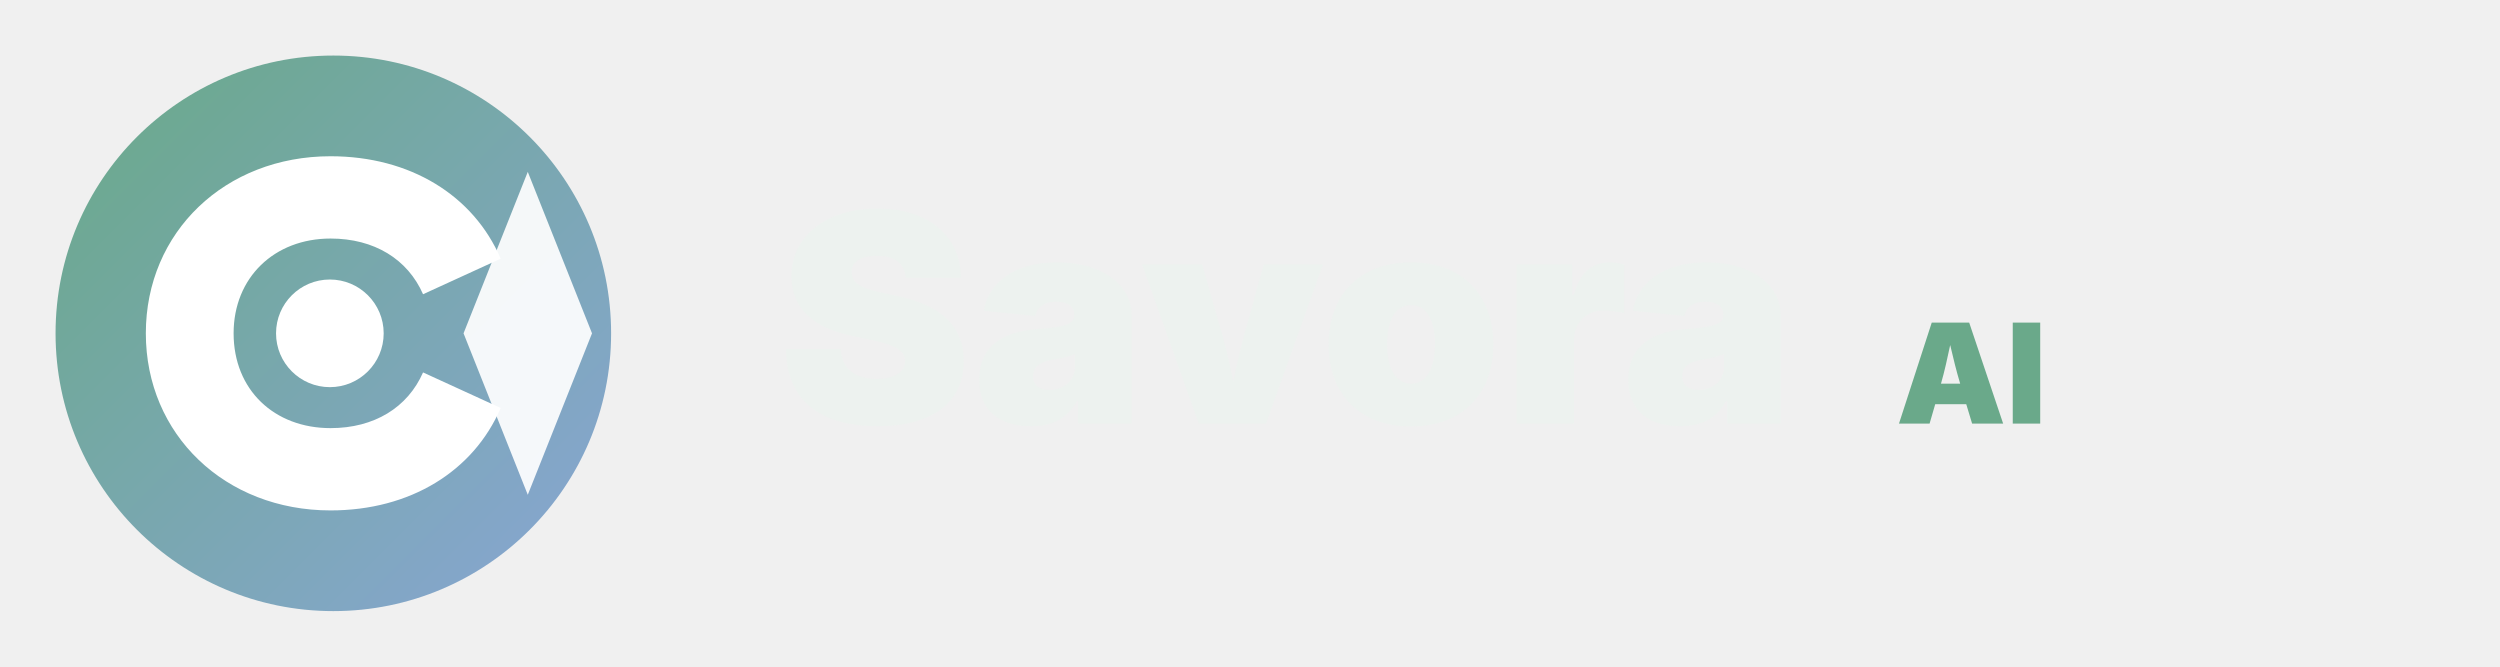
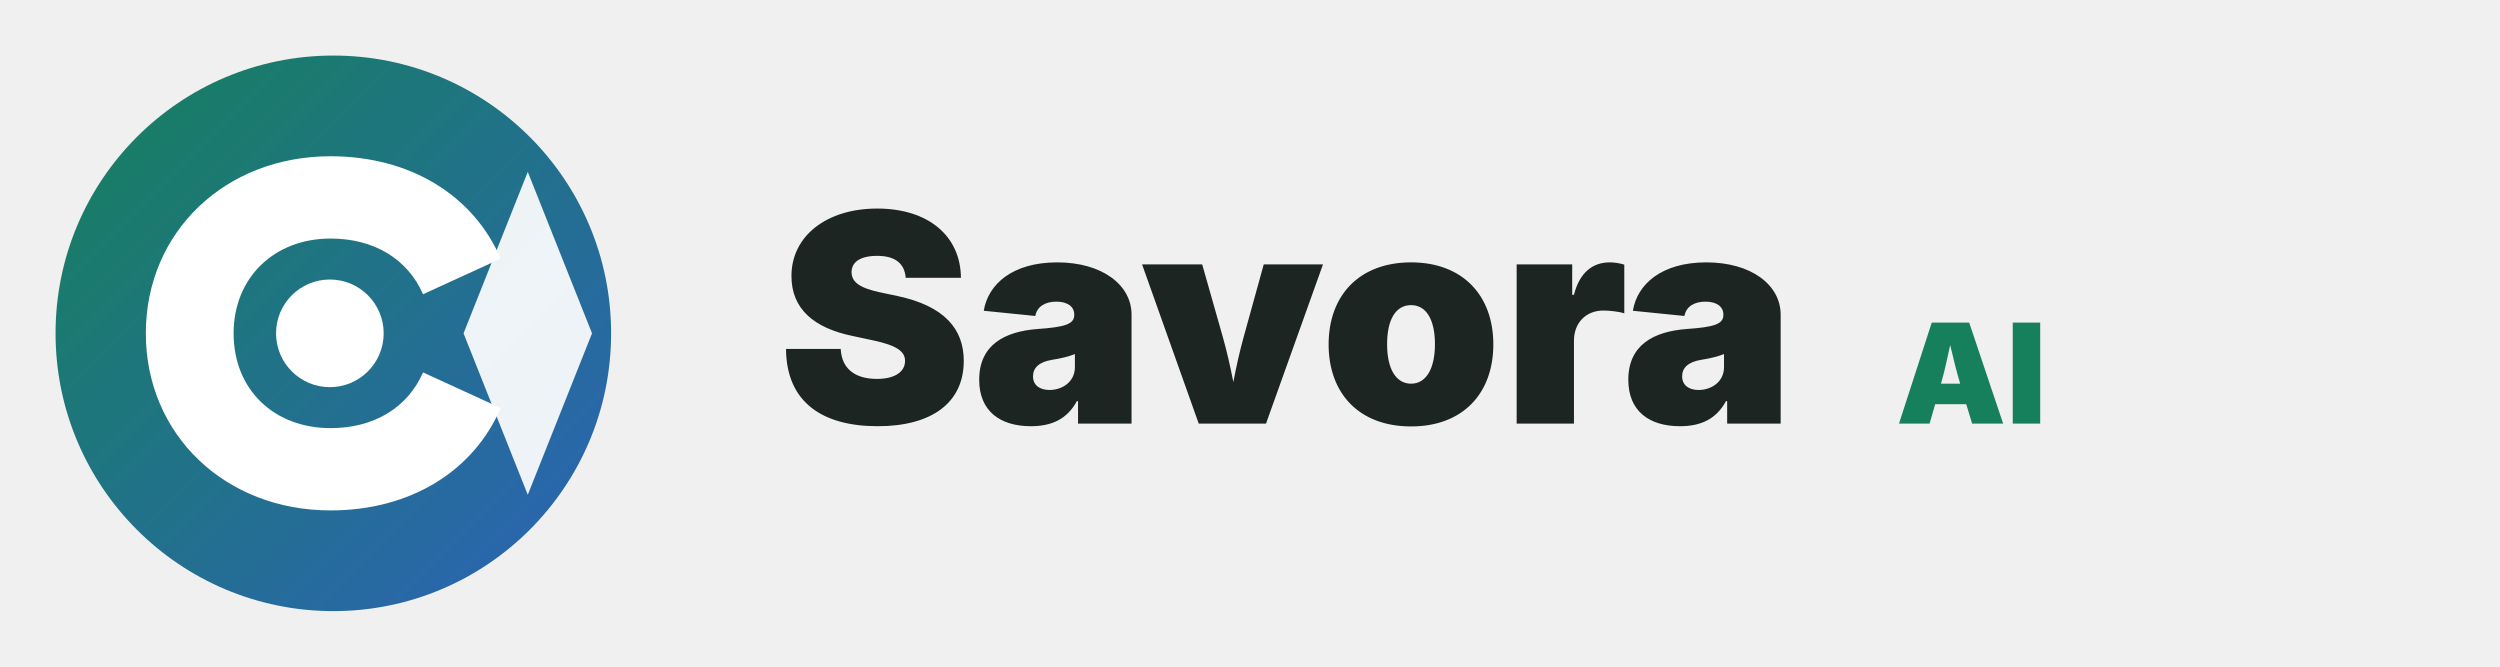
<svg xmlns="http://www.w3.org/2000/svg" viewBox="0 0 360 96" role="img" aria-labelledby="title desc">
  <defs>
    <linearGradient id="markGradient" x1="10" y1="12" x2="80" y2="82" gradientUnits="userSpaceOnUse">
-       <stop stop-color="#6aa98a" />
-       <stop offset="1" stop-color="#86a6cf" />
+       <stop stop-color="#16805d" />
+       <stop offset="1" stop-color="#2b65b1" />
    </linearGradient>
  </defs>
  <g fill="none" fill-rule="evenodd">
    <path fill="url(#markGradient)" d="M48 8c22.091 0 40 17.909 40 40S70.091 88 48 88 8 70.091 8 48 25.909 8 48 8Z" />
    <path fill="#fff" d="M47.6 22.5c11.46 0 20.58 5.63 24.5 14.75l-11.18 5.12c-2.22-5.06-7.04-8.02-13.32-8.02-8.1 0-13.96 5.62-13.96 13.65 0 8.15 5.86 13.65 13.96 13.65 6.28 0 11.1-2.96 13.32-8.02l11.18 5.12C68.18 67.87 59.06 73.5 47.6 73.5 32.42 73.5 21 62.59 21 48s11.42-25.5 26.6-25.5Z" />
    <path fill="#fff" d="M47.5 40.25c4.28 0 7.75 3.47 7.75 7.75s-3.47 7.75-7.75 7.75-7.75-3.47-7.75-7.75 3.47-7.75 7.75-7.75Z" />
    <path fill="#fff" d="M76 24.75 85.25 48 76 71.25 66.75 48z" opacity=".92" />
-     <text x="112" y="61" fill="#edf2ef" font-family="Inter, Arial, sans-serif" font-size="42" font-weight="850" letter-spacing="0">Savora</text>
-     <text x="273" y="61" fill="#6aa98a" font-family="Inter, Arial, sans-serif" font-size="20" font-weight="850" letter-spacing="0">AI</text>
+     <text x="112" y="61" fill="#1c2522" font-family="Inter, Arial, sans-serif" font-size="42" font-weight="850" letter-spacing="0">Savora</text>
+     <text x="273" y="61" fill="#16805d" font-family="Inter, Arial, sans-serif" font-size="20" font-weight="850" letter-spacing="0">AI</text>
  </g>
</svg>
